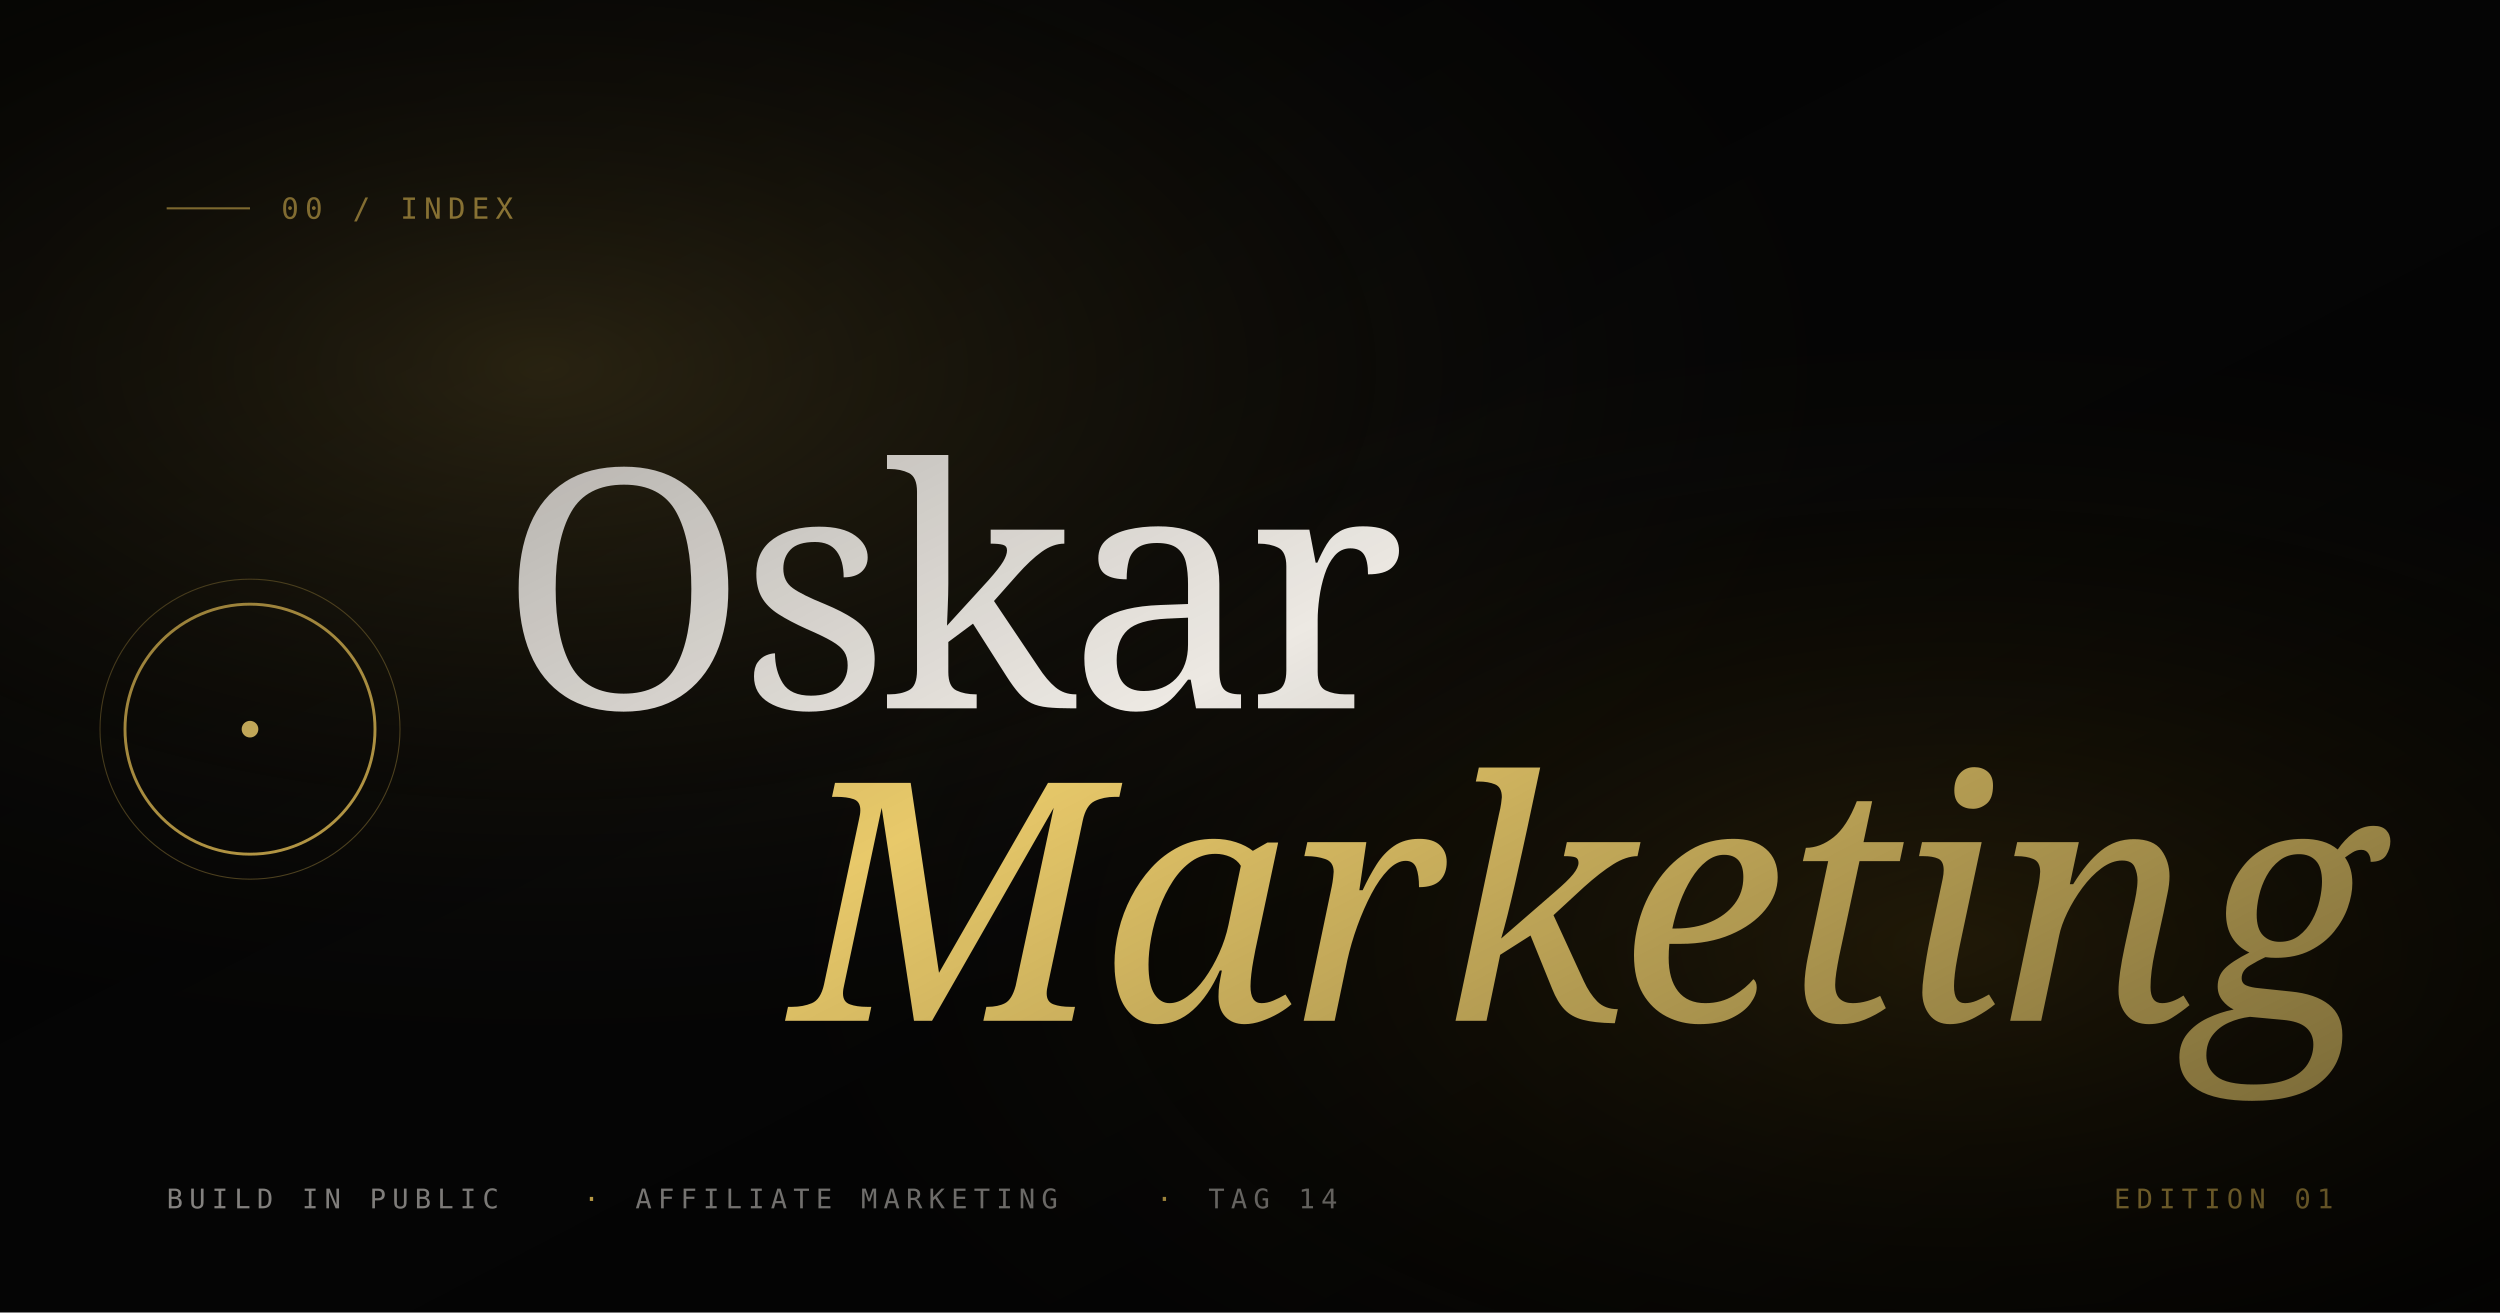
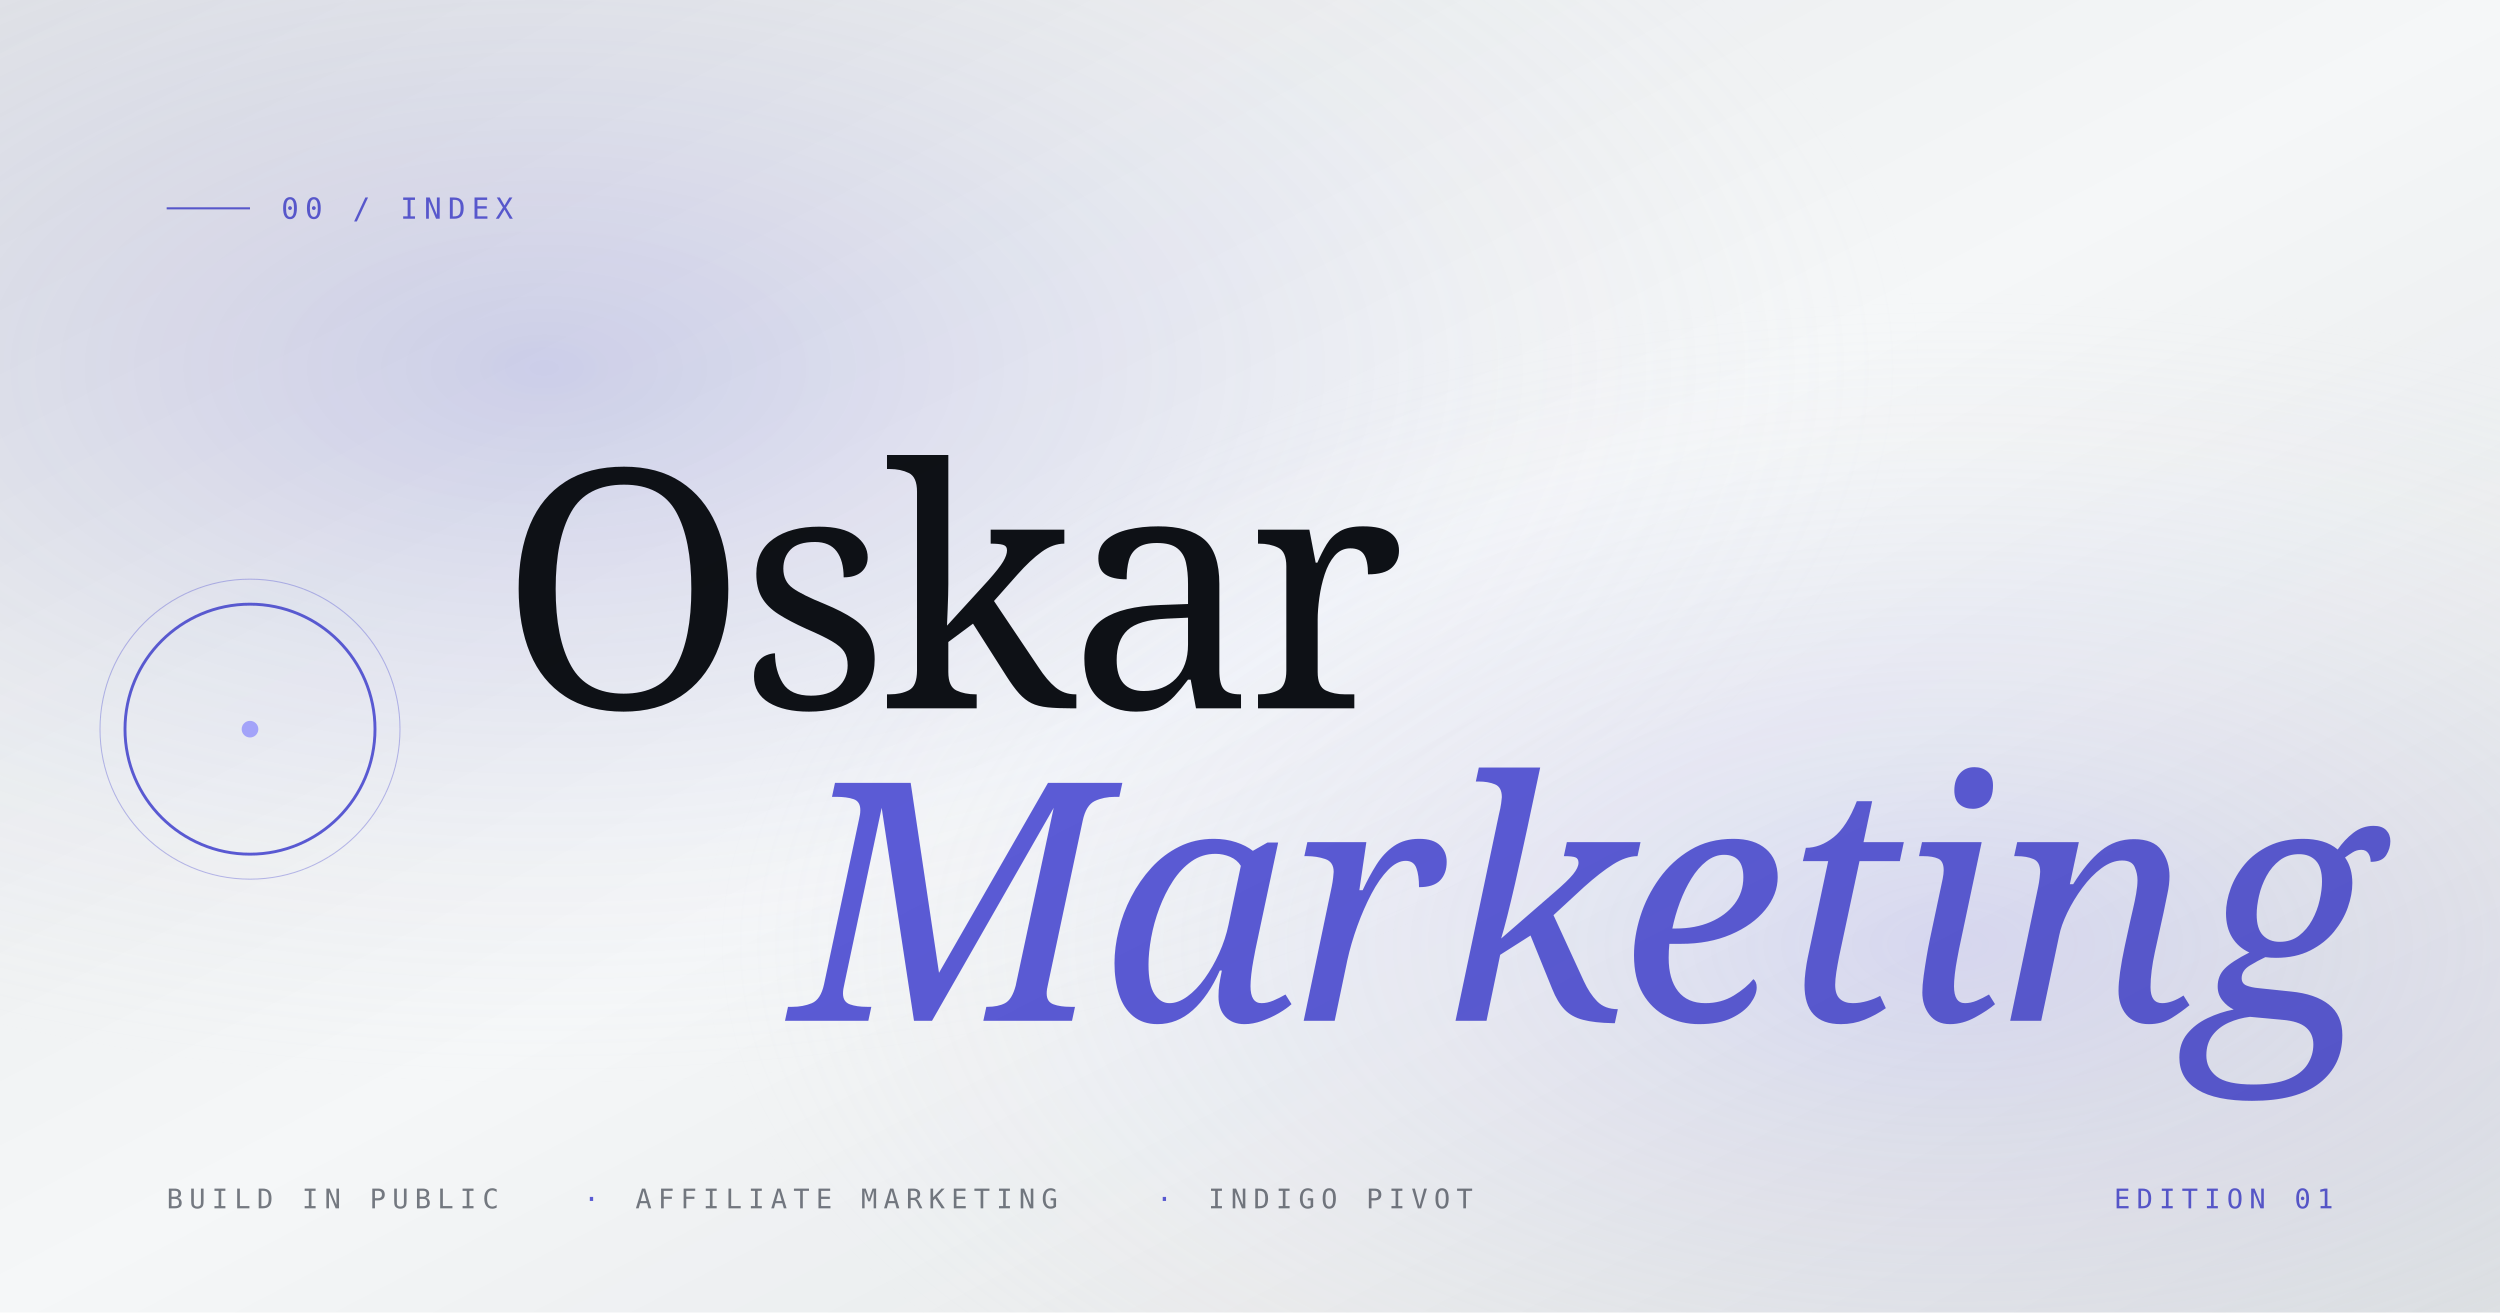
<svg xmlns="http://www.w3.org/2000/svg" viewBox="0 0 1200 630" width="1200" height="630">
  <defs>
    <radialGradient id="mesh1" cx="22%" cy="28%" r="55%">
-       <stop offset="0%" stop-color="#C9A84C" stop-opacity="0.25" />
-       <stop offset="100%" stop-color="#050505" stop-opacity="0" />
+       <stop offset="0%" stop-color="#5B5BD6" stop-opacity="0.22" />
+       <stop offset="100%" stop-color="#F5F7F8" stop-opacity="0" />
    </radialGradient>
    <radialGradient id="mesh2" cx="78%" cy="72%" r="50%">
-       <stop offset="0%" stop-color="#8B6914" stop-opacity="0.30" />
-       <stop offset="100%" stop-color="#050505" stop-opacity="0" />
+       <stop offset="0%" stop-color="#A8A8FF" stop-opacity="0.28" />
+       <stop offset="100%" stop-color="#F5F7F8" stop-opacity="0" />
    </radialGradient>
    <linearGradient id="vignette" x1="0%" y1="0%" x2="100%" y2="100%">
-       <stop offset="0%" stop-color="#000" stop-opacity="0.5" />
-       <stop offset="50%" stop-color="#000" stop-opacity="0" />
-       <stop offset="100%" stop-color="#000" stop-opacity="0.6" />
+       <stop offset="0%" stop-color="#0E1116" stop-opacity="0.08" />
+       <stop offset="50%" stop-color="#0E1116" stop-opacity="0" />
+       <stop offset="100%" stop-color="#0E1116" stop-opacity="0.10" />
    </linearGradient>
  </defs>
-   <rect width="1200" height="630" fill="#050505" />
+   <rect width="1200" height="630" fill="#F5F7F8" />
  <rect width="1200" height="630" fill="url(#mesh1)" />
  <rect width="1200" height="630" fill="url(#mesh2)" />
-   <g font-family="JetBrains Mono, monospace" font-size="14" fill="#C9A84C" letter-spacing="3">
-     <line x1="80" y1="100" x2="120" y2="100" stroke="#C9A84C" stroke-width="1" />
+   <g font-family="JetBrains Mono, monospace" font-size="14" fill="#5B5BD6" letter-spacing="3">
+     <line x1="80" y1="100" x2="120" y2="100" stroke="#5B5BD6" stroke-width="1" />
    <text x="135" y="105">00 / INDEX</text>
  </g>
  <g transform="translate(120, 350)">
-     <circle cx="0" cy="0" r="60" fill="none" stroke="#C9A84C" stroke-width="1.4" />
-     <circle cx="0" cy="0" r="72" fill="none" stroke="#C9A84C" stroke-width="0.5" opacity="0.4" />
-     <circle cx="0" cy="0" r="4" fill="#E8C96A" />
+     <circle cx="0" cy="0" r="60" fill="none" stroke="#5B5BD6" stroke-width="1.4" />
+     <circle cx="0" cy="0" r="72" fill="none" stroke="#5B5BD6" stroke-width="0.5" opacity="0.4" />
+     <circle cx="0" cy="0" r="4" fill="#A8A8FF" />
  </g>
-   <g font-family="Cormorant Garamond, serif" fill="#EDE9E3">
+   <g font-family="Cormorant Garamond, serif" fill="#0E1116">
    <text x="240" y="340" font-size="160" font-weight="300" letter-spacing="-4">Oskar</text>
-     <text x="380" y="490" font-size="160" font-weight="400" font-style="italic" fill="#E8C96A" letter-spacing="-2">Marketing</text>
+     <text x="380" y="490" font-size="160" font-weight="400" font-style="italic" fill="#5B5BD6" letter-spacing="-2">Marketing</text>
  </g>
-   <g font-family="JetBrains Mono, monospace" font-size="13" fill="rgba(237,233,227,0.55)" letter-spacing="3">
+   <g font-family="JetBrains Mono, monospace" font-size="13" fill="rgba(74,79,90,0.75)" letter-spacing="3">
    <text x="80" y="580">BUILD IN PUBLIC</text>
-     <text x="280" y="580" fill="#C9A84C">·</text>
+     <text x="280" y="580" fill="#5B5BD6">·</text>
    <text x="305" y="580">AFFILIATE MARKETING</text>
-     <text x="555" y="580" fill="#C9A84C">·</text>
-     <text x="580" y="580">TAG 14</text>
+     <text x="555" y="580" fill="#5B5BD6">·</text>
+     <text x="580" y="580">INDIGO PIVOT</text>
  </g>
-   <text x="1120" y="580" font-family="JetBrains Mono, monospace" font-size="13" fill="#C9A84C" text-anchor="end" letter-spacing="3">EDITION 01</text>
+   <text x="1120" y="580" font-family="JetBrains Mono, monospace" font-size="13" fill="#5B5BD6" text-anchor="end" letter-spacing="3">EDITION 01</text>
  <rect width="1200" height="630" fill="url(#vignette)" />
</svg>
